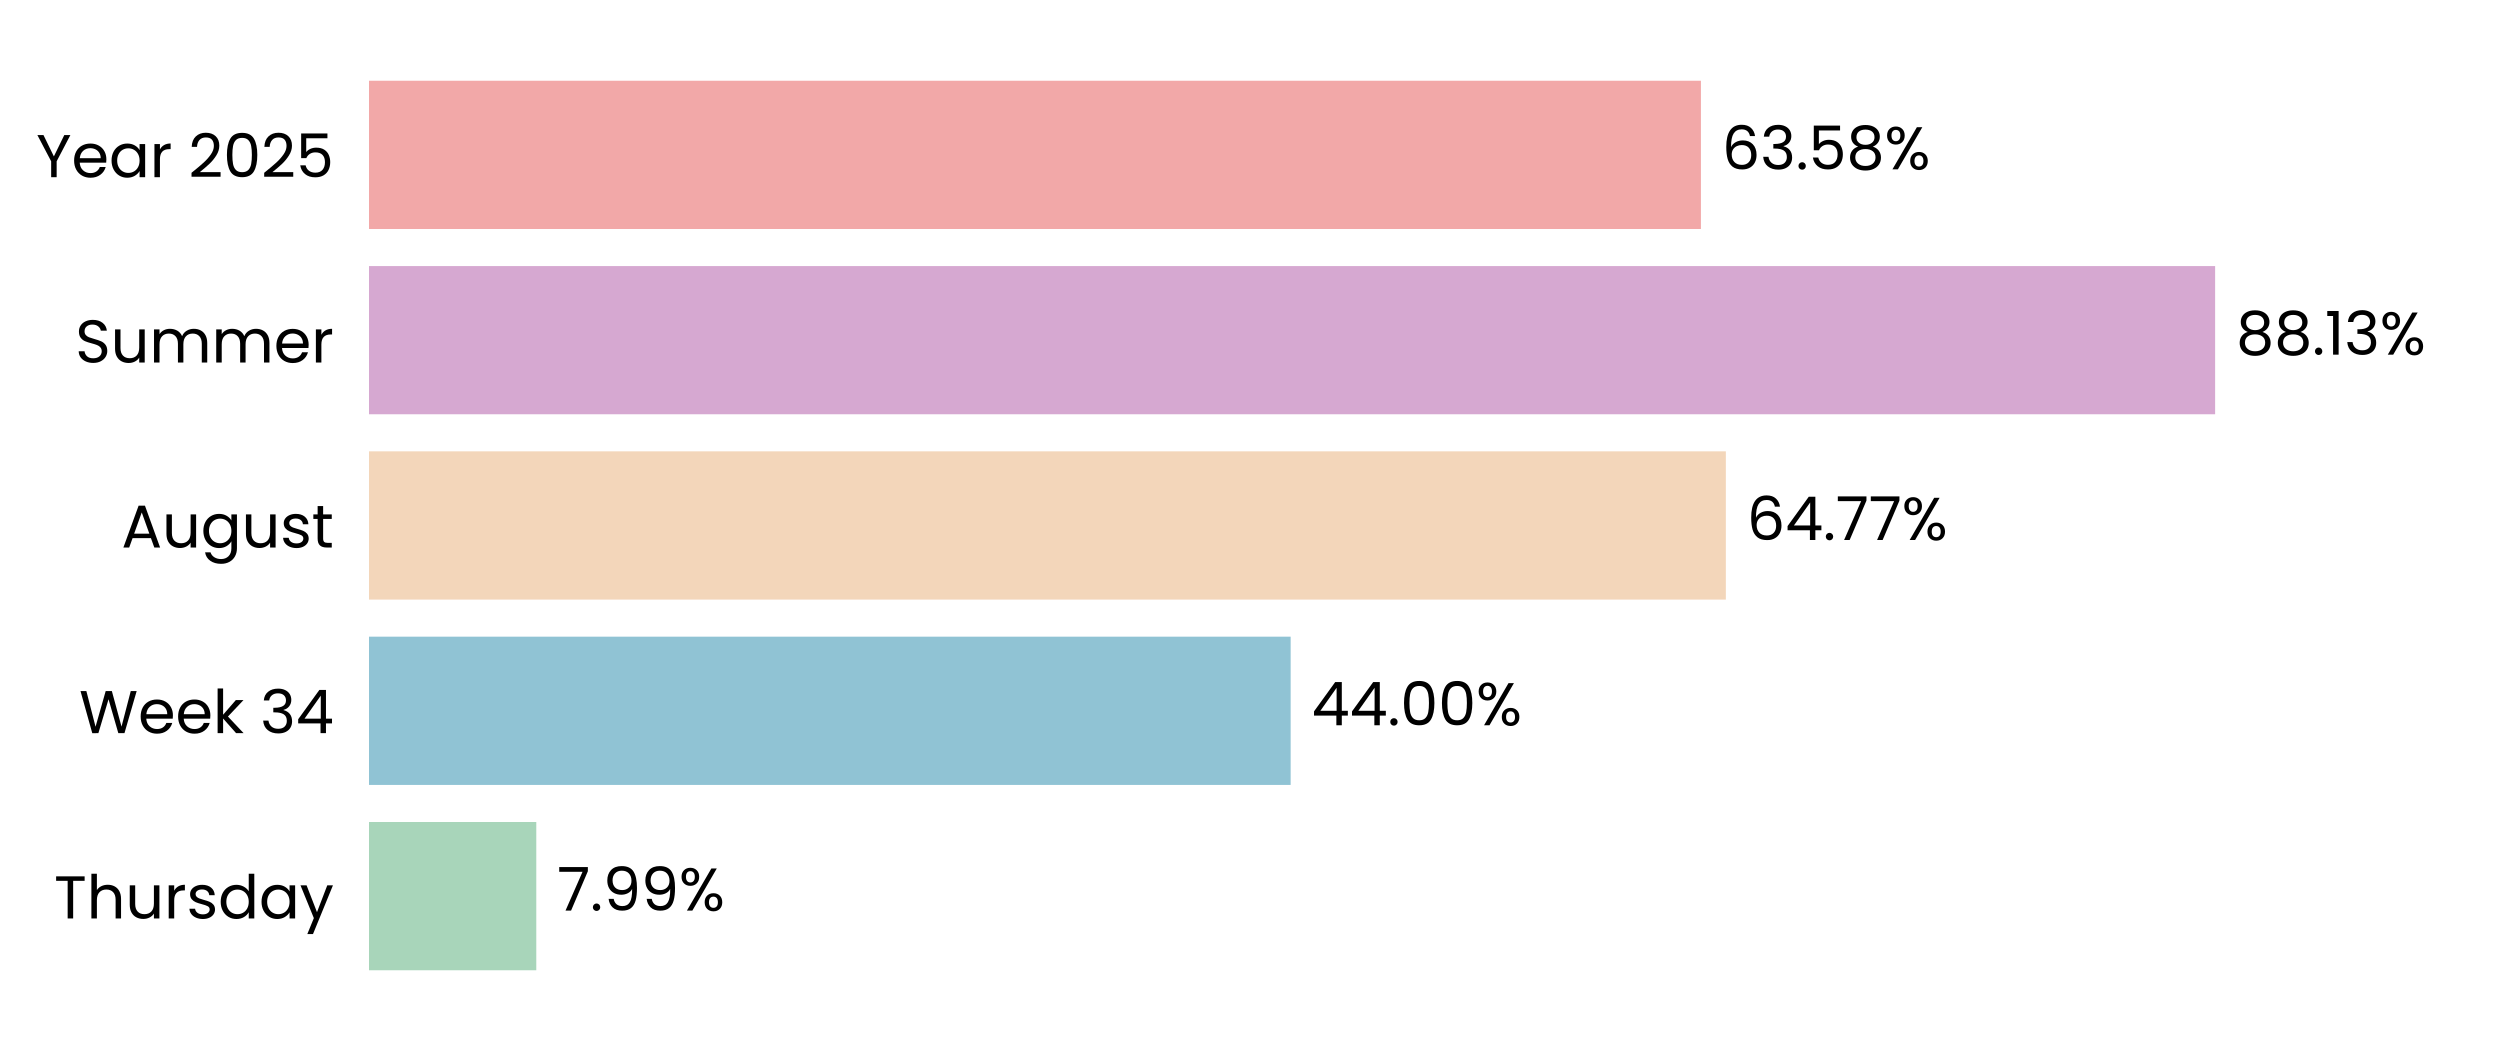
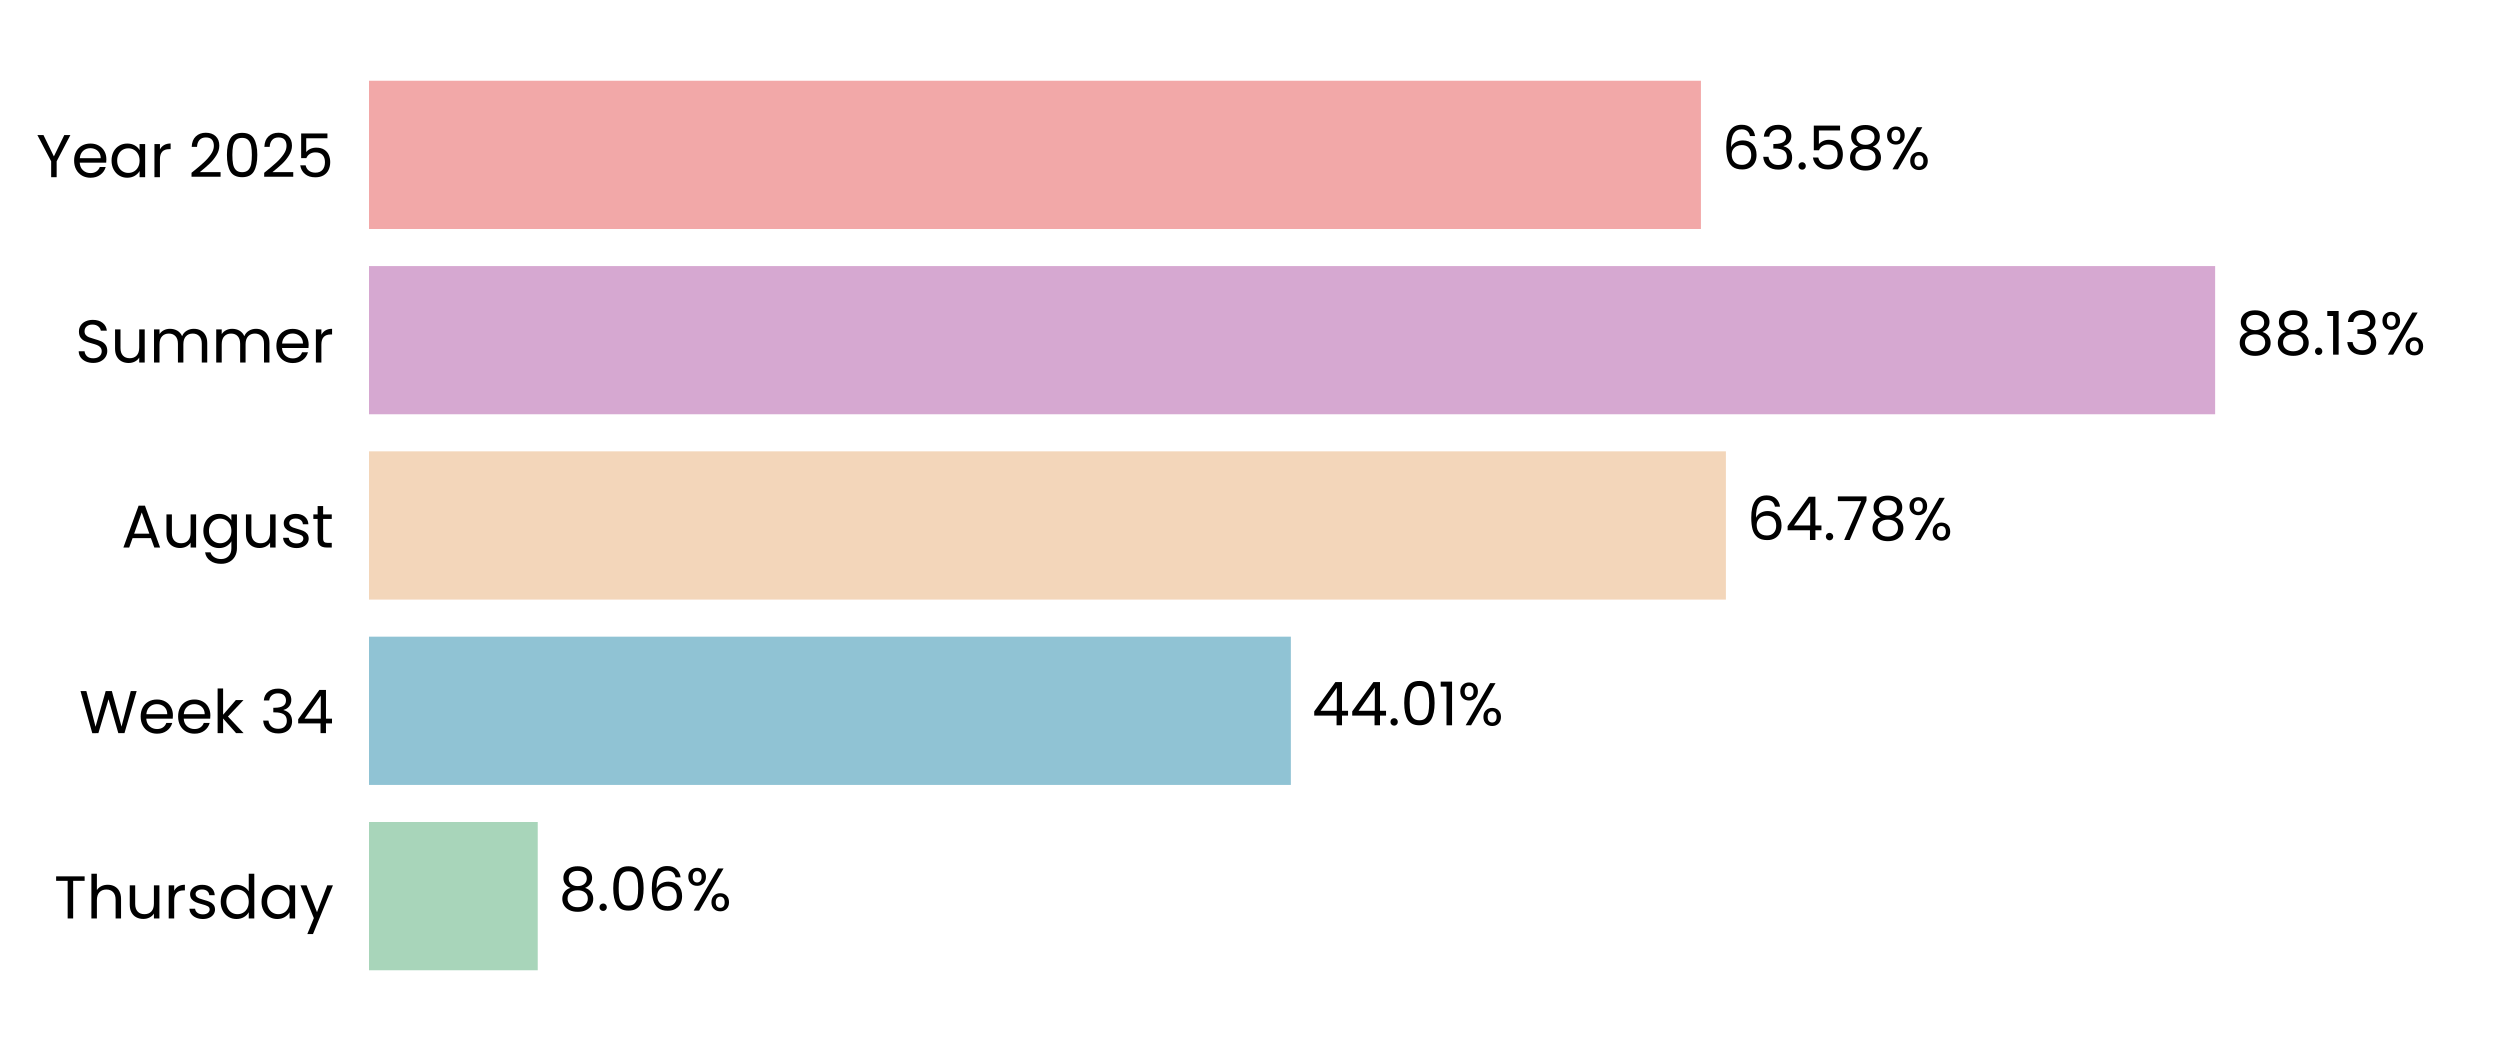
<svg xmlns="http://www.w3.org/2000/svg" xmlns:xlink="http://www.w3.org/1999/xlink" width="496.691pt" height="208.8pt" viewBox="0 0 496.691 208.8" version="1.1">
  <defs>
    <style type="text/css">*{stroke-linejoin: round; stroke-linecap: butt}</style>
  </defs>
  <g id="figure_1">
    <g id="patch_1">
      <path d="M 0 208.8  L 496.691 208.8  L 496.691 0  L 0 0  L 0 208.8  z " style="fill: none" />
    </g>
    <g id="axes_1">
      <g id="patch_2">
        <path d="M 73.311 201.6  L 489.491 201.6  L 489.491 7.2  L 73.311 7.2  L 73.311 201.6  z " style="fill: none" />
      </g>
      <g id="patch_3">
-         <path d="M 73.311 192.764  L 106.548 192.764  L 106.548 163.309  L 73.311 163.309  z " clip-path="url(#pe56646857c)" style="fill: #a8d5ba" />
+         <path d="M 73.311 192.764  L 106.837 192.764  L 106.837 163.309  L 73.311 163.309  z " clip-path="url(#pe7e1707cfc)" style="fill: #a8d5ba" />
      </g>
      <g id="patch_4">
-         <path d="M 73.311 155.945  L 256.422 155.945  L 256.422 126.491  L 73.311 126.491  z " clip-path="url(#pe56646857c)" style="fill: #90c3d4" />
+         <path d="M 73.311 155.945  L 256.463 155.945  L 256.463 126.491  L 73.311 126.491  z " clip-path="url(#pe7e1707cfc)" style="fill: #90c3d4" />
      </g>
      <g id="patch_5">
-         <path d="M 73.311 119.127  L 342.887 119.127  L 342.887 89.673  L 73.311 89.673  z " clip-path="url(#pe56646857c)" style="fill: #f3d6ba" />
+         <path d="M 73.311 119.127  L 342.896 119.127  L 342.896 89.673  L 73.311 89.673  z " clip-path="url(#pe7e1707cfc)" style="fill: #f3d6ba" />
      </g>
      <g id="patch_6">
-         <path d="M 73.311 82.309  L 440.092 82.309  L 440.092 52.855  L 73.311 52.855  z " clip-path="url(#pe56646857c)" style="fill: #d6a8d1" />
+         <path d="M 73.311 82.309  L 440.095 82.309  L 440.095 52.855  L 73.311 52.855  z " clip-path="url(#pe7e1707cfc)" style="fill: #d6a8d1" />
      </g>
      <g id="patch_7">
-         <path d="M 73.311 45.491  L 337.933 45.491  L 337.933 16.036  L 73.311 16.036  z " clip-path="url(#pe56646857c)" style="fill: #f2a8a8" />
+         <path d="M 73.311 45.491  L 337.934 45.491  L 337.934 16.036  L 73.311 16.036  z " clip-path="url(#pe7e1707cfc)" style="fill: #f2a8a8" />
      </g>
      <g id="matplotlib.axis_1">
        <g id="ytick_1">
          <g id="text_1">
            <g transform="translate(10.74188 182.4764) scale(0.12 -0.12)">
              <defs>
                <path id="Poppins-Regular-54" d="M 3238 4461  L 3238 3987  L 2022 3987  L 2022 0  L 1440 0  L 1440 3987  L 218 3987  L 218 4461  L 3238 4461  z " transform="scale(0.015625)" />
                <path id="Poppins-Regular-68" d="M 2234 3571  Q 2630 3571 2950 3401  Q 3270 3232 3452 2893  Q 3635 2554 3635 2067  L 3635 0  L 3059 0  L 3059 1984  Q 3059 2509 2796 2787  Q 2534 3066 2080 3066  Q 1619 3066 1347 2778  Q 1075 2490 1075 1939  L 1075 0  L 493 0  L 493 4736  L 1075 4736  L 1075 3008  Q 1248 3277 1552 3424  Q 1856 3571 2234 3571  z " transform="scale(0.015625)" />
                <path id="Poppins-Regular-75" d="M 3603 3507  L 3603 0  L 3021 0  L 3021 518  Q 2854 250 2556 99  Q 2259 -51 1901 -51  Q 1491 -51 1164 118  Q 838 288 649 627  Q 461 966 461 1453  L 461 3507  L 1037 3507  L 1037 1530  Q 1037 1011 1299 732  Q 1562 454 2016 454  Q 2483 454 2752 742  Q 3021 1030 3021 1581  L 3021 3507  L 3603 3507  z " transform="scale(0.015625)" />
                <path id="Poppins-Regular-72" d="M 1075 2938  Q 1229 3238 1513 3404  Q 1798 3571 2208 3571  L 2208 2970  L 2054 2970  Q 1075 2970 1075 1907  L 1075 0  L 493 0  L 493 3507  L 1075 3507  L 1075 2938  z " transform="scale(0.015625)" />
                <path id="Poppins-Regular-73" d="M 1734 -58  Q 1331 -58 1011 80  Q 691 218 505 464  Q 320 710 301 1030  L 902 1030  Q 928 768 1149 601  Q 1370 435 1728 435  Q 2061 435 2253 582  Q 2445 730 2445 954  Q 2445 1184 2240 1296  Q 2035 1408 1606 1517  Q 1216 1619 969 1724  Q 723 1830 547 2038  Q 371 2246 371 2586  Q 371 2854 531 3078  Q 691 3302 985 3433  Q 1280 3565 1658 3565  Q 2240 3565 2598 3270  Q 2957 2976 2982 2464  L 2400 2464  Q 2381 2739 2179 2905  Q 1978 3072 1638 3072  Q 1325 3072 1139 2937  Q 954 2803 954 2586  Q 954 2413 1066 2301  Q 1178 2189 1347 2121  Q 1517 2054 1818 1971  Q 2195 1869 2432 1769  Q 2669 1670 2838 1472  Q 3008 1274 3014 954  Q 3014 666 2854 435  Q 2694 205 2403 73  Q 2112 -58 1734 -58  z " transform="scale(0.015625)" />
                <path id="Poppins-Regular-64" d="M 275 1766  Q 275 2304 492 2710  Q 710 3117 1091 3341  Q 1472 3565 1946 3565  Q 2355 3565 2707 3376  Q 3059 3187 3245 2880  L 3245 4736  L 3834 4736  L 3834 0  L 3245 0  L 3245 659  Q 3072 346 2733 144  Q 2394 -58 1939 -58  Q 1472 -58 1091 172  Q 710 403 492 819  Q 275 1235 275 1766  z M 3245 1760  Q 3245 2157 3085 2451  Q 2925 2746 2653 2902  Q 2381 3059 2054 3059  Q 1728 3059 1459 2905  Q 1190 2752 1030 2457  Q 870 2163 870 1766  Q 870 1363 1030 1065  Q 1190 768 1459 611  Q 1728 454 2054 454  Q 2381 454 2653 611  Q 2925 768 3085 1065  Q 3245 1363 3245 1760  z " transform="scale(0.015625)" />
                <path id="Poppins-Regular-61" d="M 275 1766  Q 275 2304 492 2710  Q 710 3117 1091 3341  Q 1472 3565 1939 3565  Q 2400 3565 2739 3366  Q 3078 3168 3245 2867  L 3245 3507  L 3834 3507  L 3834 0  L 3245 0  L 3245 653  Q 3072 346 2729 144  Q 2387 -58 1933 -58  Q 1466 -58 1088 172  Q 710 403 492 819  Q 275 1235 275 1766  z M 3245 1760  Q 3245 2157 3085 2451  Q 2925 2746 2653 2902  Q 2381 3059 2054 3059  Q 1728 3059 1459 2905  Q 1190 2752 1030 2457  Q 870 2163 870 1766  Q 870 1363 1030 1065  Q 1190 768 1459 611  Q 1728 454 2054 454  Q 2381 454 2653 611  Q 2925 768 3085 1065  Q 3245 1363 3245 1760  z " transform="scale(0.015625)" />
                <path id="Poppins-Regular-79" d="M 3514 3507  L 1402 -1651  L 800 -1651  L 1491 38  L 77 3507  L 723 3507  L 1824 666  L 2912 3507  L 3514 3507  z " transform="scale(0.015625)" />
              </defs>
              <use xlink:href="#Poppins-Regular-54" />
              <use xlink:href="#Poppins-Regular-68" transform="translate(54.09999 0)" />
              <use xlink:href="#Poppins-Regular-75" transform="translate(118.1 0)" />
              <use xlink:href="#Poppins-Regular-72" transform="translate(182.1 0)" />
              <use xlink:href="#Poppins-Regular-73" transform="translate(219.3999 0)" />
              <use xlink:href="#Poppins-Regular-64" transform="translate(271.5999 0)" />
              <use xlink:href="#Poppins-Regular-61" transform="translate(339.1999 0)" />
              <use xlink:href="#Poppins-Regular-79" transform="translate(406.7999 0)" />
            </g>
          </g>
        </g>
        <g id="ytick_2">
          <g id="text_2">
            <g transform="translate(15.71813 145.6582) scale(0.12 -0.12)">
              <defs>
                <path id="Poppins-Regular-57" d="M 6099 4461  L 4806 0  L 4154 0  L 3117 3590  L 2042 0  L 1395 -6  L 147 4461  L 768 4461  L 1741 678  L 2816 4461  L 3469 4461  L 4493 691  L 5472 4461  L 6099 4461  z " transform="scale(0.015625)" />
                <path id="Poppins-Regular-65" d="M 3693 1888  Q 3693 1722 3674 1536  L 870 1536  Q 902 1018 1225 726  Q 1549 435 2010 435  Q 2387 435 2640 611  Q 2893 787 2995 1082  L 3622 1082  Q 3482 576 3059 259  Q 2637 -58 2010 -58  Q 1510 -58 1116 166  Q 723 390 499 803  Q 275 1216 275 1760  Q 275 2304 492 2713  Q 710 3123 1104 3344  Q 1498 3565 2010 3565  Q 2509 3565 2893 3347  Q 3277 3130 3485 2749  Q 3693 2368 3693 1888  z M 3091 2010  Q 3091 2342 2944 2582  Q 2797 2822 2544 2947  Q 2291 3072 1984 3072  Q 1542 3072 1232 2790  Q 922 2509 877 2010  L 3091 2010  z " transform="scale(0.015625)" />
                <path id="Poppins-Regular-6b" d="M 2451 0  L 1075 1549  L 1075 0  L 493 0  L 493 4736  L 1075 4736  L 1075 1952  L 2426 3507  L 3238 3507  L 1587 1760  L 3245 0  L 2451 0  z " transform="scale(0.015625)" />
                <path id="Poppins-Regular-20" transform="scale(0.015625)" />
                <path id="Poppins-Regular-33" d="M 384 3462  Q 429 4051 838 4384  Q 1248 4717 1901 4717  Q 2336 4717 2653 4560  Q 2970 4403 3133 4134  Q 3296 3866 3296 3526  Q 3296 3130 3069 2842  Q 2842 2554 2477 2470  L 2477 2438  Q 2893 2336 3136 2035  Q 3379 1734 3379 1248  Q 3379 883 3212 592  Q 3046 301 2713 134  Q 2381 -32 1914 -32  Q 1235 -32 800 323  Q 365 678 314 1331  L 877 1331  Q 922 947 1190 704  Q 1459 461 1907 461  Q 2355 461 2588 694  Q 2822 928 2822 1299  Q 2822 1779 2502 1990  Q 2182 2202 1536 2202  L 1389 2202  L 1389 2688  L 1542 2688  Q 2131 2694 2432 2883  Q 2733 3072 2733 3469  Q 2733 3808 2512 4013  Q 2291 4218 1882 4218  Q 1485 4218 1241 4013  Q 998 3808 954 3462  L 384 3462  z " transform="scale(0.015625)" />
                <path id="Poppins-Regular-34" d="M 256 1030  L 256 1472  L 2502 4582  L 3200 4582  L 3200 1536  L 3840 1536  L 3840 1030  L 3200 1030  L 3200 0  L 2624 0  L 2624 1030  L 256 1030  z M 2650 3974  L 928 1536  L 2650 1536  L 2650 3974  z " transform="scale(0.015625)" />
              </defs>
              <use xlink:href="#Poppins-Regular-57" />
              <use xlink:href="#Poppins-Regular-65" transform="translate(97.59999 0)" />
              <use xlink:href="#Poppins-Regular-65" transform="translate(159.6 0)" />
              <use xlink:href="#Poppins-Regular-6b" transform="translate(221.6 0)" />
              <use xlink:href="#Poppins-Regular-20" transform="translate(273.0999 0)" />
              <use xlink:href="#Poppins-Regular-33" transform="translate(299.7999 0)" />
              <use xlink:href="#Poppins-Regular-34" transform="translate(358.6999 0)" />
            </g>
          </g>
        </g>
        <g id="ytick_3">
          <g id="text_3">
            <g transform="translate(24.11812 108.78) scale(0.12 -0.12)">
              <defs>
                <path id="Poppins-Regular-41" d="M 3130 992  L 1184 992  L 826 0  L 211 0  L 1824 4435  L 2496 4435  L 4102 0  L 3488 0  L 3130 992  z M 2963 1466  L 2157 3718  L 1350 1466  L 2963 1466  z " transform="scale(0.015625)" />
                <path id="Poppins-Regular-67" d="M 1939 3565  Q 2394 3565 2736 3366  Q 3078 3168 3245 2867  L 3245 3507  L 3834 3507  L 3834 -77  Q 3834 -557 3629 -931  Q 3424 -1306 3043 -1517  Q 2662 -1728 2157 -1728  Q 1466 -1728 1005 -1401  Q 544 -1075 461 -512  L 1037 -512  Q 1133 -832 1433 -1027  Q 1734 -1222 2157 -1222  Q 2637 -1222 2941 -921  Q 3245 -621 3245 -77  L 3245 659  Q 3072 352 2733 147  Q 2394 -58 1939 -58  Q 1472 -58 1091 172  Q 710 403 492 819  Q 275 1235 275 1766  Q 275 2304 492 2710  Q 710 3117 1091 3341  Q 1472 3565 1939 3565  z M 3245 1760  Q 3245 2157 3085 2451  Q 2925 2746 2653 2902  Q 2381 3059 2054 3059  Q 1728 3059 1459 2905  Q 1190 2752 1030 2457  Q 870 2163 870 1766  Q 870 1363 1030 1065  Q 1190 768 1459 611  Q 1728 454 2054 454  Q 2381 454 2653 611  Q 2925 768 3085 1065  Q 3245 1363 3245 1760  z " transform="scale(0.015625)" />
                <path id="Poppins-Regular-74" d="M 1203 3027  L 1203 960  Q 1203 704 1312 598  Q 1421 493 1690 493  L 2118 493  L 2118 0  L 1594 0  Q 1107 0 864 224  Q 621 448 621 960  L 621 3027  L 166 3027  L 166 3507  L 621 3507  L 621 4390  L 1203 4390  L 1203 3507  L 2118 3507  L 2118 3027  L 1203 3027  z " transform="scale(0.015625)" />
              </defs>
              <use xlink:href="#Poppins-Regular-41" />
              <use xlink:href="#Poppins-Regular-75" transform="translate(67.39999 0)" />
              <use xlink:href="#Poppins-Regular-67" transform="translate(131.4 0)" />
              <use xlink:href="#Poppins-Regular-75" transform="translate(199 0)" />
              <use xlink:href="#Poppins-Regular-73" transform="translate(263 0)" />
              <use xlink:href="#Poppins-Regular-74" transform="translate(315.2 0)" />
            </g>
          </g>
        </g>
        <g id="ytick_4">
          <g id="text_4">
            <g transform="translate(14.95125 72.02182) scale(0.12 -0.12)">
              <defs>
                <path id="Poppins-Regular-53" d="M 1907 -45  Q 1466 -45 1117 112  Q 768 269 569 547  Q 371 826 365 1190  L 986 1190  Q 1018 877 1245 662  Q 1472 448 1907 448  Q 2323 448 2563 656  Q 2803 864 2803 1190  Q 2803 1446 2662 1606  Q 2522 1766 2310 1849  Q 2099 1933 1741 2029  Q 1299 2144 1033 2259  Q 768 2374 579 2620  Q 390 2867 390 3283  Q 390 3648 576 3929  Q 762 4211 1098 4364  Q 1434 4518 1869 4518  Q 2496 4518 2896 4204  Q 3296 3891 3347 3373  L 2707 3373  Q 2675 3629 2438 3824  Q 2202 4019 1811 4019  Q 1446 4019 1216 3830  Q 986 3642 986 3302  Q 986 3059 1123 2905  Q 1261 2752 1462 2672  Q 1664 2592 2029 2490  Q 2470 2368 2739 2249  Q 3008 2131 3200 1884  Q 3392 1638 3392 1216  Q 3392 890 3219 602  Q 3046 314 2707 134  Q 2368 -45 1907 -45  z " transform="scale(0.015625)" />
                <path id="Poppins-Regular-6d" d="M 4710 3571  Q 5120 3571 5440 3401  Q 5760 3232 5945 2893  Q 6131 2554 6131 2067  L 6131 0  L 5555 0  L 5555 1984  Q 5555 2509 5296 2787  Q 5037 3066 4595 3066  Q 4141 3066 3872 2774  Q 3603 2483 3603 1933  L 3603 0  L 3027 0  L 3027 1984  Q 3027 2509 2768 2787  Q 2509 3066 2067 3066  Q 1613 3066 1344 2774  Q 1075 2483 1075 1933  L 1075 0  L 493 0  L 493 3507  L 1075 3507  L 1075 3002  Q 1248 3277 1539 3424  Q 1830 3571 2182 3571  Q 2624 3571 2963 3372  Q 3302 3174 3469 2790  Q 3616 3162 3955 3366  Q 4294 3571 4710 3571  z " transform="scale(0.015625)" />
              </defs>
              <use xlink:href="#Poppins-Regular-53" />
              <use xlink:href="#Poppins-Regular-75" transform="translate(58.7 0)" />
              <use xlink:href="#Poppins-Regular-6d" transform="translate(122.7 0)" />
              <use xlink:href="#Poppins-Regular-6d" transform="translate(225.7 0)" />
              <use xlink:href="#Poppins-Regular-65" transform="translate(328.7 0)" />
              <use xlink:href="#Poppins-Regular-72" transform="translate(390.6999 0)" />
            </g>
          </g>
        </g>
        <g id="ytick_5">
          <g id="text_5">
            <g transform="translate(7.2 35.20364) scale(0.12 -0.12)">
              <defs>
                <path id="Poppins-Regular-59" d="M 3616 4461  L 2163 1683  L 2163 0  L 1581 0  L 1581 1683  L 122 4461  L 768 4461  L 1869 2202  L 2970 4461  L 3616 4461  z " transform="scale(0.015625)" />
                <path id="Poppins-Regular-32" d="M 326 467  Q 1139 1120 1600 1539  Q 2061 1958 2377 2416  Q 2694 2874 2694 3315  Q 2694 3731 2492 3971  Q 2291 4211 1843 4211  Q 1408 4211 1168 3939  Q 928 3667 909 3213  L 346 3213  Q 371 3930 780 4320  Q 1190 4710 1837 4710  Q 2496 4710 2883 4345  Q 3270 3981 3270 3341  Q 3270 2810 2953 2307  Q 2637 1805 2233 1424  Q 1830 1043 1203 538  L 3405 538  L 3405 51  L 326 51  L 326 467  z " transform="scale(0.015625)" />
                <path id="Poppins-Regular-30" d="M 397 2362  Q 397 3462 755 4080  Q 1114 4698 2010 4698  Q 2899 4698 3257 4080  Q 3616 3462 3616 2362  Q 3616 1242 3257 621  Q 2899 0 2010 0  Q 1114 0 755 621  Q 397 1242 397 2362  z M 3040 2362  Q 3040 2918 2966 3305  Q 2893 3693 2665 3929  Q 2438 4166 2010 4166  Q 1574 4166 1347 3929  Q 1120 3693 1046 3305  Q 973 2918 973 2362  Q 973 1786 1046 1395  Q 1120 1005 1347 768  Q 1574 531 2010 531  Q 2438 531 2665 768  Q 2893 1005 2966 1395  Q 3040 1786 3040 2362  z " transform="scale(0.015625)" />
                <path id="Poppins-Regular-35" d="M 3347 4122  L 1101 4122  L 1101 2662  Q 1248 2867 1536 2998  Q 1824 3130 2157 3130  Q 2688 3130 3021 2909  Q 3354 2688 3498 2339  Q 3642 1990 3642 1600  Q 3642 1139 3469 774  Q 3296 410 2941 198  Q 2586 -13 2061 -13  Q 1389 -13 973 332  Q 557 678 467 1254  L 1037 1254  Q 1120 890 1389 685  Q 1658 480 2067 480  Q 2573 480 2829 784  Q 3085 1088 3085 1587  Q 3085 2086 2829 2358  Q 2573 2630 2074 2630  Q 1734 2630 1481 2467  Q 1229 2304 1114 2022  L 563 2022  L 563 4634  L 3347 4634  L 3347 4122  z " transform="scale(0.015625)" />
              </defs>
              <use xlink:href="#Poppins-Regular-59" />
              <use xlink:href="#Poppins-Regular-65" transform="translate(58.39999 0)" />
              <use xlink:href="#Poppins-Regular-61" transform="translate(120.4 0)" />
              <use xlink:href="#Poppins-Regular-72" transform="translate(188 0)" />
              <use xlink:href="#Poppins-Regular-20" transform="translate(225.3 0)" />
              <use xlink:href="#Poppins-Regular-32" transform="translate(252 0)" />
              <use xlink:href="#Poppins-Regular-30" transform="translate(309.4999 0)" />
              <use xlink:href="#Poppins-Regular-32" transform="translate(372.2999 0)" />
              <use xlink:href="#Poppins-Regular-35" transform="translate(429.7999 0)" />
            </g>
          </g>
        </g>
      </g>
      <g id="text_6">
-         <g transform="translate(110.7096 180.9164) scale(0.12 -0.12)">
+         <g transform="translate(110.9987 180.9164) scale(0.12 -0.12)">
          <defs>
-             <path id="Poppins-Regular-37" d="M 3245 4173  L 1466 0  L 877 0  L 2682 4115  L 211 4115  L 211 4614  L 3245 4614  L 3245 4173  z " transform="scale(0.015625)" />
+             <path id="Poppins-Regular-38" d="M 1242 2406  Q 883 2547 691 2816  Q 499 3085 499 3469  Q 499 3814 672 4092  Q 845 4371 1187 4534  Q 1530 4698 2016 4698  Q 2502 4698 2844 4534  Q 3187 4371 3363 4092  Q 3539 3814 3539 3469  Q 3539 3098 3340 2819  Q 3142 2541 2797 2406  Q 3194 2285 3427 1981  Q 3661 1677 3661 1248  Q 3661 832 3456 521  Q 3251 211 2876 41  Q 2502 -128 2016 -128  Q 1530 -128 1162 41  Q 794 211 589 521  Q 384 832 384 1248  Q 384 1677 614 1984  Q 845 2291 1242 2406  z M 2976 3398  Q 2976 3789 2720 4000  Q 2464 4211 2016 4211  Q 1574 4211 1318 4000  Q 1062 3789 1062 3392  Q 1062 3034 1328 2816  Q 1594 2598 2016 2598  Q 2445 2598 2710 2819  Q 2976 3040 2976 3398  z M 2016 2150  Q 1542 2150 1241 1929  Q 941 1709 941 1267  Q 941 858 1232 608  Q 1523 358 2016 358  Q 2509 358 2797 608  Q 3085 858 3085 1267  Q 3085 1696 2790 1923  Q 2496 2150 2016 2150  z " transform="scale(0.015625)" />
            <path id="Poppins-Regular-2e" d="M 678 -38  Q 512 -38 397 77  Q 282 192 282 358  Q 282 525 397 640  Q 512 755 678 755  Q 838 755 950 640  Q 1062 525 1062 358  Q 1062 192 950 77  Q 838 -38 678 -38  z " transform="scale(0.015625)" />
-             <path id="Poppins-Regular-39" d="M 1146 1242  Q 1210 877 1443 678  Q 1677 480 2074 480  Q 2605 480 2857 896  Q 3110 1312 3098 2298  Q 2963 2010 2649 1846  Q 2336 1683 1952 1683  Q 1523 1683 1187 1859  Q 851 2035 659 2374  Q 467 2714 467 3194  Q 467 3878 864 4297  Q 1261 4717 1990 4717  Q 2886 4717 3248 4134  Q 3610 3552 3610 2400  Q 3610 1594 3466 1069  Q 3322 544 2979 269  Q 2637 -6 2042 -6  Q 1389 -6 1024 346  Q 659 698 608 1242  L 1146 1242  z M 2048 2176  Q 2477 2176 2752 2441  Q 3027 2707 3027 3162  Q 3027 3642 2758 3936  Q 2490 4230 2003 4230  Q 1555 4230 1289 3948  Q 1024 3667 1024 3206  Q 1024 2739 1286 2457  Q 1549 2176 2048 2176  z " transform="scale(0.015625)" />
+             <path id="Poppins-Regular-36" d="M 2976 3526  Q 2835 4237 2099 4237  Q 1530 4237 1248 3798  Q 966 3360 973 2355  Q 1120 2688 1462 2877  Q 1805 3066 2227 3066  Q 2886 3066 3280 2656  Q 3674 2246 3674 1523  Q 3674 1088 3504 742  Q 3334 397 2992 192  Q 2650 -13 2163 -13  Q 1504 -13 1133 281  Q 762 576 614 1094  Q 467 1613 467 2374  Q 467 4723 2106 4723  Q 2733 4723 3091 4384  Q 3450 4045 3514 3526  L 2976 3526  z M 2106 2573  Q 1830 2573 1587 2461  Q 1344 2349 1193 2121  Q 1043 1894 1043 1568  Q 1043 1082 1324 778  Q 1606 474 2131 474  Q 2579 474 2844 752  Q 3110 1030 3110 1504  Q 3110 2003 2854 2288  Q 2598 2573 2106 2573  z " transform="scale(0.015625)" />
            <path id="Poppins-Regular-25" d="M 269 3584  Q 269 4019 531 4278  Q 794 4538 1203 4538  Q 1613 4538 1875 4278  Q 2138 4019 2138 3584  Q 2138 3142 1875 2883  Q 1613 2624 1203 2624  Q 794 2624 531 2883  Q 269 3142 269 3584  z M 4006 4467  L 1414 0  L 838 0  L 3430 4467  L 4006 4467  z M 1203 4179  Q 986 4179 861 4028  Q 736 3878 736 3584  Q 736 3290 861 3136  Q 986 2982 1203 2982  Q 1421 2982 1549 3139  Q 1677 3296 1677 3584  Q 1677 3878 1549 4028  Q 1421 4179 1203 4179  z M 2720 883  Q 2720 1325 2982 1584  Q 3245 1843 3654 1843  Q 4064 1843 4323 1584  Q 4582 1325 4582 883  Q 4582 448 4323 185  Q 4064 -77 3654 -77  Q 3245 -77 2982 182  Q 2720 442 2720 883  z M 3648 1478  Q 3430 1478 3302 1328  Q 3174 1178 3174 883  Q 3174 595 3302 444  Q 3430 294 3648 294  Q 3866 294 3994 444  Q 4122 595 4122 883  Q 4122 1178 3994 1328  Q 3866 1478 3648 1478  z " transform="scale(0.015625)" />
          </defs>
-           <use xlink:href="#Poppins-Regular-37" />
-           <use xlink:href="#Poppins-Regular-2e" transform="translate(54.59999 0)" />
-           <use xlink:href="#Poppins-Regular-39" transform="translate(75.59998 0)" />
-           <use xlink:href="#Poppins-Regular-39" transform="translate(138.6 0)" />
-           <use xlink:href="#Poppins-Regular-25" transform="translate(201.5999 0)" />
+           <use xlink:href="#Poppins-Regular-38" />
+           <use xlink:href="#Poppins-Regular-2e" transform="translate(63.09999 0)" />
+           <use xlink:href="#Poppins-Regular-30" transform="translate(84.09998 0)" />
+           <use xlink:href="#Poppins-Regular-36" transform="translate(146.9 0)" />
+           <use xlink:href="#Poppins-Regular-25" transform="translate(210.3999 0)" />
        </g>
      </g>
      <g id="text_7">
-         <g transform="translate(260.584 144.0982) scale(0.12 -0.12)">
+         <g transform="translate(260.6253 144.0982) scale(0.12 -0.12)">
+           <defs>
+             <path id="Poppins-Regular-31" d="M 243 4096  L 243 4627  L 1446 4627  L 1446 0  L 858 0  L 858 4096  L 243 4096  z " transform="scale(0.015625)" />
+           </defs>
          <use xlink:href="#Poppins-Regular-34" />
          <use xlink:href="#Poppins-Regular-34" transform="translate(62.89999 0)" />
          <use xlink:href="#Poppins-Regular-2e" transform="translate(125.8 0)" />
          <use xlink:href="#Poppins-Regular-30" transform="translate(146.8 0)" />
-           <use xlink:href="#Poppins-Regular-30" transform="translate(209.6 0)" />
-           <use xlink:href="#Poppins-Regular-25" transform="translate(272.3999 0)" />
+           <use xlink:href="#Poppins-Regular-31" transform="translate(209.6 0)" />
+           <use xlink:href="#Poppins-Regular-25" transform="translate(241.5999 0)" />
        </g>
      </g>
      <g id="text_8">
-         <g transform="translate(347.0484 107.28) scale(0.12 -0.12)">
+         <g transform="translate(347.0577 107.28) scale(0.12 -0.12)">
          <defs>
-             <path id="Poppins-Regular-36" d="M 2976 3526  Q 2835 4237 2099 4237  Q 1530 4237 1248 3798  Q 966 3360 973 2355  Q 1120 2688 1462 2877  Q 1805 3066 2227 3066  Q 2886 3066 3280 2656  Q 3674 2246 3674 1523  Q 3674 1088 3504 742  Q 3334 397 2992 192  Q 2650 -13 2163 -13  Q 1504 -13 1133 281  Q 762 576 614 1094  Q 467 1613 467 2374  Q 467 4723 2106 4723  Q 2733 4723 3091 4384  Q 3450 4045 3514 3526  L 2976 3526  z M 2106 2573  Q 1830 2573 1587 2461  Q 1344 2349 1193 2121  Q 1043 1894 1043 1568  Q 1043 1082 1324 778  Q 1606 474 2131 474  Q 2579 474 2844 752  Q 3110 1030 3110 1504  Q 3110 2003 2854 2288  Q 2598 2573 2106 2573  z " transform="scale(0.015625)" />
+             <path id="Poppins-Regular-37" d="M 3245 4173  L 1466 0  L 877 0  L 2682 4115  L 211 4115  L 211 4614  L 3245 4614  L 3245 4173  z " transform="scale(0.015625)" />
          </defs>
          <use xlink:href="#Poppins-Regular-36" />
          <use xlink:href="#Poppins-Regular-34" transform="translate(63.49999 0)" />
          <use xlink:href="#Poppins-Regular-2e" transform="translate(126.4 0)" />
          <use xlink:href="#Poppins-Regular-37" transform="translate(147.4 0)" />
-           <use xlink:href="#Poppins-Regular-37" transform="translate(202 0)" />
-           <use xlink:href="#Poppins-Regular-25" transform="translate(256.5999 0)" />
+           <use xlink:href="#Poppins-Regular-38" transform="translate(202 0)" />
+           <use xlink:href="#Poppins-Regular-25" transform="translate(265.0999 0)" />
        </g>
      </g>
      <g id="text_9">
-         <g transform="translate(444.2537 70.46182) scale(0.12 -0.12)">
-           <defs>
-             <path id="Poppins-Regular-38" d="M 1242 2406  Q 883 2547 691 2816  Q 499 3085 499 3469  Q 499 3814 672 4092  Q 845 4371 1187 4534  Q 1530 4698 2016 4698  Q 2502 4698 2844 4534  Q 3187 4371 3363 4092  Q 3539 3814 3539 3469  Q 3539 3098 3340 2819  Q 3142 2541 2797 2406  Q 3194 2285 3427 1981  Q 3661 1677 3661 1248  Q 3661 832 3456 521  Q 3251 211 2876 41  Q 2502 -128 2016 -128  Q 1530 -128 1162 41  Q 794 211 589 521  Q 384 832 384 1248  Q 384 1677 614 1984  Q 845 2291 1242 2406  z M 2976 3398  Q 2976 3789 2720 4000  Q 2464 4211 2016 4211  Q 1574 4211 1318 4000  Q 1062 3789 1062 3392  Q 1062 3034 1328 2816  Q 1594 2598 2016 2598  Q 2445 2598 2710 2819  Q 2976 3040 2976 3398  z M 2016 2150  Q 1542 2150 1241 1929  Q 941 1709 941 1267  Q 941 858 1232 608  Q 1523 358 2016 358  Q 2509 358 2797 608  Q 3085 858 3085 1267  Q 3085 1696 2790 1923  Q 2496 2150 2016 2150  z " transform="scale(0.015625)" />
-             <path id="Poppins-Regular-31" d="M 243 4096  L 243 4627  L 1446 4627  L 1446 0  L 858 0  L 858 4096  L 243 4096  z " transform="scale(0.015625)" />
-           </defs>
+         <g transform="translate(444.2568 70.46182) scale(0.12 -0.12)">
          <use xlink:href="#Poppins-Regular-38" />
          <use xlink:href="#Poppins-Regular-38" transform="translate(63.09999 0)" />
          <use xlink:href="#Poppins-Regular-2e" transform="translate(126.2 0)" />
          <use xlink:href="#Poppins-Regular-31" transform="translate(147.2 0)" />
          <use xlink:href="#Poppins-Regular-33" transform="translate(179.2 0)" />
          <use xlink:href="#Poppins-Regular-25" transform="translate(238.0999 0)" />
        </g>
      </g>
      <g id="text_10">
-         <g transform="translate(342.095 33.64364) scale(0.12 -0.12)">
+         <g transform="translate(342.0958 33.64364) scale(0.12 -0.12)">
          <use xlink:href="#Poppins-Regular-36" />
          <use xlink:href="#Poppins-Regular-33" transform="translate(63.49999 0)" />
          <use xlink:href="#Poppins-Regular-2e" transform="translate(122.4 0)" />
          <use xlink:href="#Poppins-Regular-35" transform="translate(143.4 0)" />
          <use xlink:href="#Poppins-Regular-38" transform="translate(206.2 0)" />
          <use xlink:href="#Poppins-Regular-25" transform="translate(269.2999 0)" />
        </g>
      </g>
    </g>
  </g>
  <defs>
-     <clipPath id="pe56646857c">
+     <clipPath id="pe7e1707cfc">
      <rect x="73.311" y="7.2" width="416.18" height="194.4" />
    </clipPath>
  </defs>
</svg>
